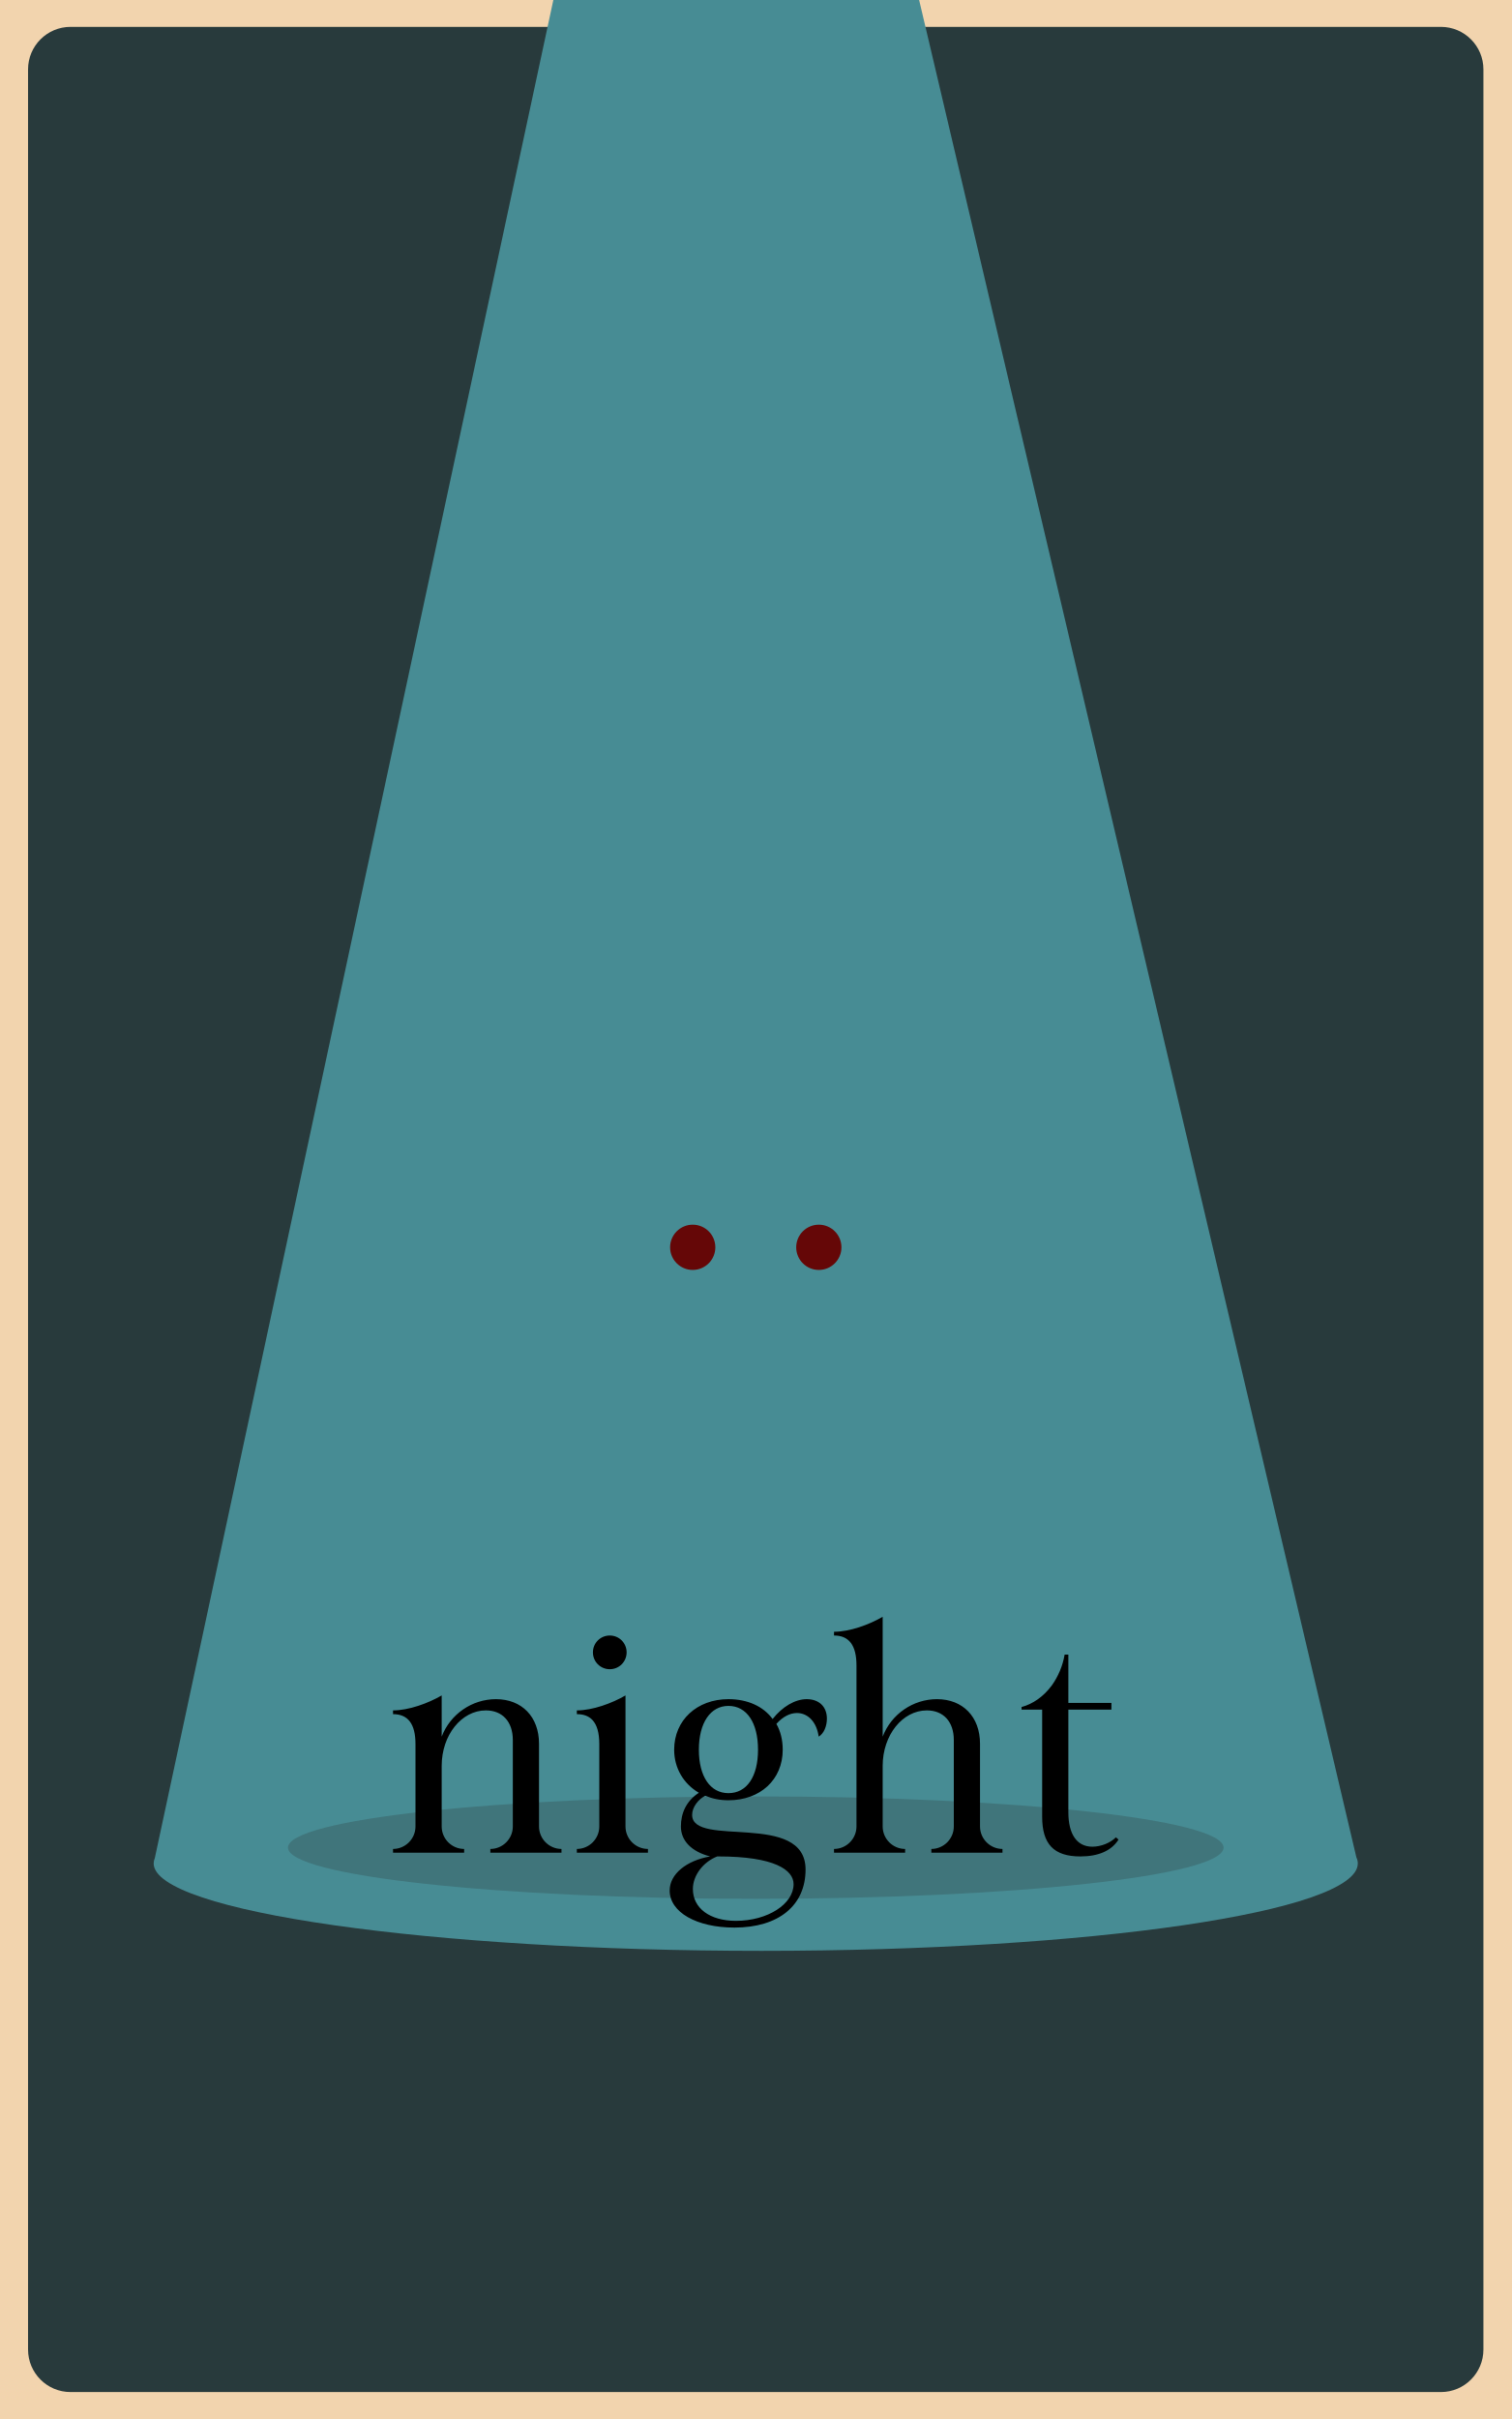
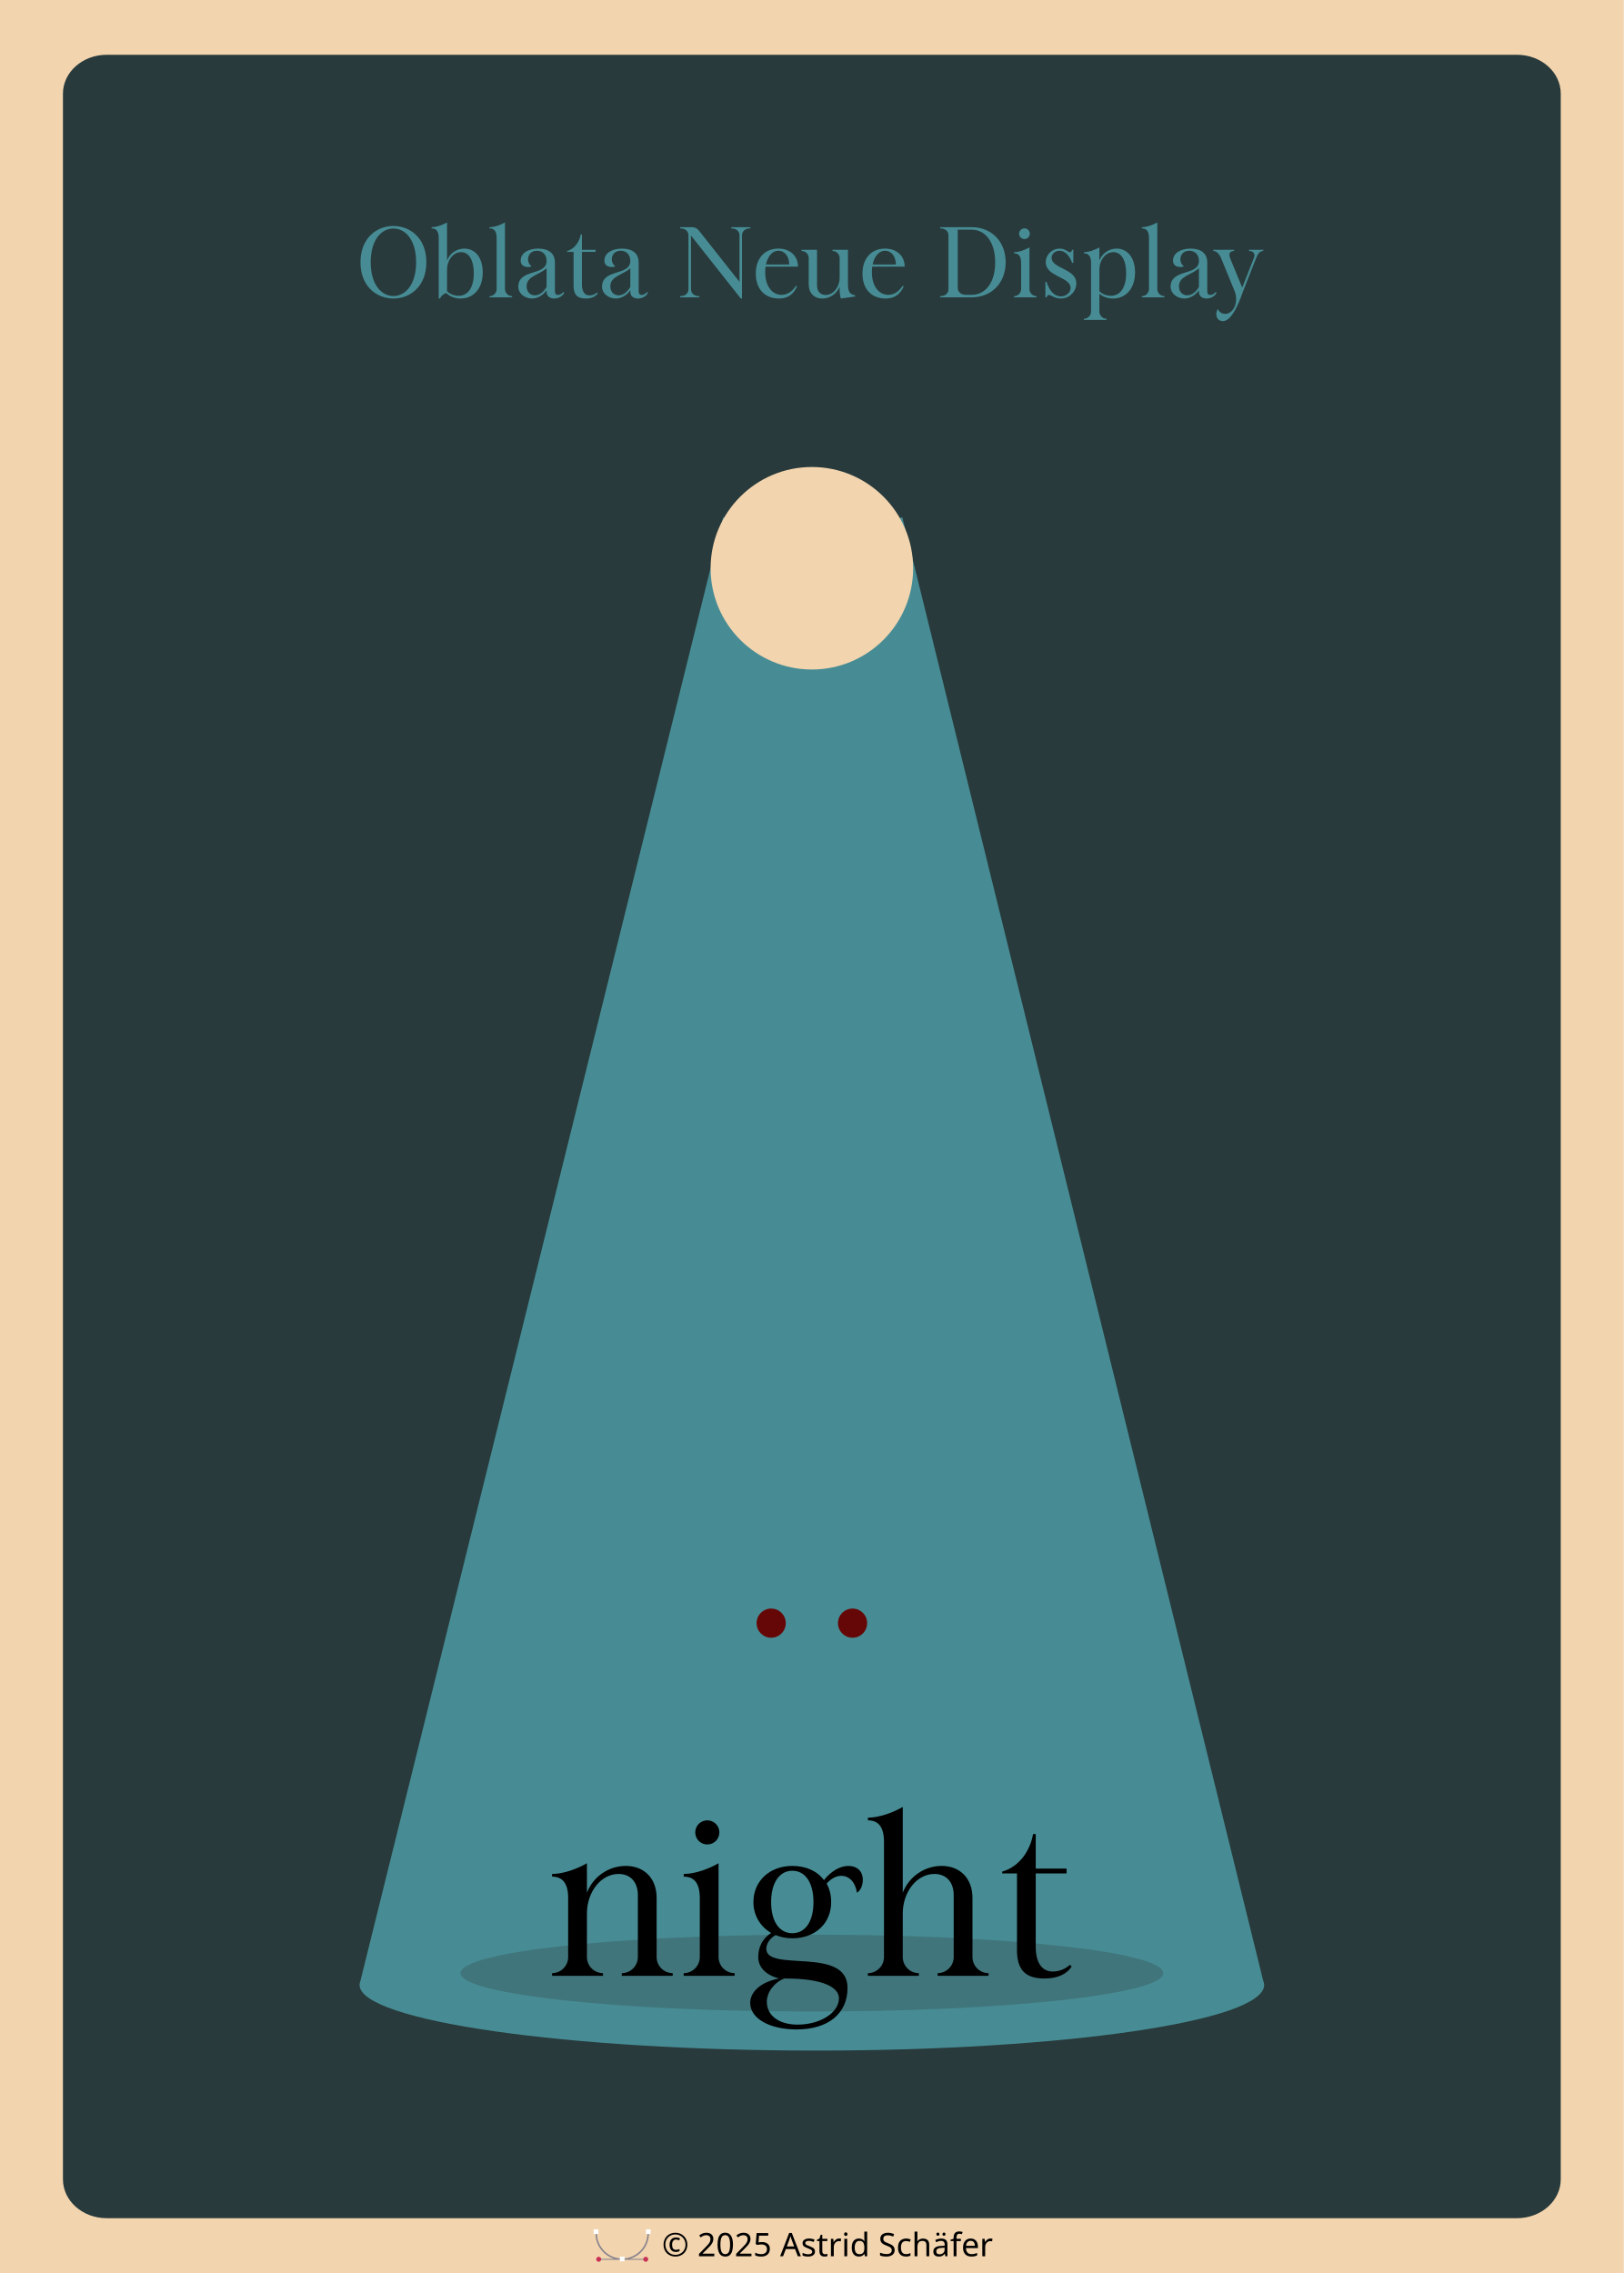
- <svg xmlns="http://www.w3.org/2000/svg" xml:space="preserve" style="fill-rule:evenodd;clip-rule:evenodd;stroke-linejoin:round;stroke-miterlimit:2" viewBox="0 0 6667 10667">
-   <path d="M-217.293-217.293h7101.25v11101.3h-7101.25z" style="fill:#f2d4ae" />
-   <path d="M6542.95 305.988c0-103.485-84.02-187.5-187.5-187.5H311.22c-103.484 0-187.5 84.015-187.5 187.5V10360.7c0 103.5 84.016 187.5 187.5 187.5h6044.23c103.48 0 187.5-84 187.5-187.5V305.988Z" style="fill:#283a3c" />
-   <path d="M677.78 8217.11c.009-7.9 1.709-15.74 5.051-23.54L2526.62-400.681c441.21 145.941 917.52 151.459 1433.07 0L5982.53 8190.14c4.22 8.92 6.36 17.93 6.36 27.02 0 212.88-1177.54 385.46-2630.08 385.46-1452.56 0-2681.026-172.58-2681.026-385.46h-.01l.01-.05h-.004Z" style="fill:#478c94;fill-rule:nonzero" />
-   <path d="M5396.85 8147.36c0 124.66-923.79 225.73-2063.37 225.73-1139.56 0-2063.33-101.07-2063.33-225.73 0-124.67 923.78-225.75 2063.33-225.75 1139.57 0 2063.37 101.08 2063.37 225.75" style="fill:#40757b;fill-rule:nonzero" />
-   <path d="M3055.4 5400.46c55.07 0 99.77 44.71 99.77 99.77 0 55.07-44.7 99.77-99.77 99.77-55.07 0-99.77-44.7-99.77-99.77 0-55.06 44.7-99.77 99.77-99.77Zm556.21 0c55.06 0 99.77 44.71 99.77 99.77 0 55.07-44.71 99.77-99.77 99.77-55.07 0-99.77-44.7-99.77-99.77 0-55.06 44.7-99.77 99.77-99.77Z" style="fill:#650707" />
-   <path d="M3424.32 7601.75c29.72-33.02 61.09-47.88 90.82-47.88 49.53 0 87.51 41.28 95.77 104.02 23.11-13.21 36.32-46.23 36.32-79.26 0-52.83-34.67-85.86-89.16-85.86-51.19 0-107.33 33.03-150.26 87.51-41.28-56.13-110.63-87.51-194.84-87.51-138.7 0-239.42 92.47-239.42 222.91 0 80.91 41.28 150.26 108.97 189.89-56.14 36.33-79.25 90.82-79.25 148.61 0 62.74 46.23 110.63 128.79 132.09-104.03 18.16-178.33 77.61-178.33 150.26 0 95.77 118.89 163.47 285.66 163.47 194.84 0 313.72-97.42 313.72-255.94 0-259.23-500.31-94.11-500.31-241.07 0-34.67 28.07-69.35 57.8-84.21 33.02 13.21 64.39 19.81 102.37 19.81 140.35 0 239.42-90.81 239.42-222.91 0-42.93-9.91-82.56-28.07-113.93Zm-260.89 584.52h4.96c247.68 0 331.89 59.45 331.89 122.19 0 87.51-113.94 161.82-254.29 161.82-115.58 0-189.88-56.14-189.88-140.36 0-59.44 44.58-118.88 107.32-143.65Zm1770.08-74.3-11.56-9.91c-24.77 24.77-66.05 41.28-104.02 41.28-67.7 0-105.68-54.49-105.68-151.91v-452.42h189.89v-29.73h-189.89v-213h-16.51c-8.26 49.54-28.07 95.77-56.14 135.4-36.33 49.53-84.21 82.56-133.75 95.77v11.56h90.82v472.24c0 120.53 51.18 175.02 168.42 175.02 79.25 0 137.05-24.77 168.42-74.3Zm-2671.63-439.22v381.43c0 54.49-44.58 99.07-99.07 99.07v16.51h313.73v-16.51c-54.49 0-99.07-44.58-99.07-99.07v-364.92c0-118.88-75.96-196.49-189.89-196.49-105.68 0-201.45 66.05-239.42 165.12v-181.63c-59.45 34.68-145.31 66.05-214.66 66.05v16.51c66.05 0 99.07 42.93 99.07 132.09v363.27c0 54.49-44.58 99.07-99.07 99.07v16.51h313.73v-16.51c-54.49 0-99.07-44.58-99.07-99.07v-267.5c0-135.39 87.51-244.37 194.84-244.37 72.65 0 118.88 49.53 118.88 130.44Zm497.01 381.43v-577.92c-59.44 34.68-145.3 66.05-214.65 66.05v16.51c54.49 0 99.07 28.07 99.07 132.09v363.27c0 54.49-44.58 99.07-99.07 99.07v16.51h313.72v-16.51c-54.49 0-99.07-44.58-99.07-99.07Zm1448.09-381.43v381.43c0 54.49-44.58 99.07-99.07 99.07v16.51h313.73v-16.51c-54.49 0-99.07-44.58-99.07-99.07v-364.92c0-118.88-75.96-196.49-189.89-196.49-105.67 0-201.44 66.05-239.42 165.12v-528.38c-59.44 34.68-145.31 66.05-214.66 66.05v16.51c66.05 0 99.08 42.93 99.08 132.09v710.02c0 54.49-44.59 99.07-99.08 99.07v16.51h313.73v-16.51c-54.49 0-99.07-44.58-99.07-99.07v-267.5c0-135.39 87.51-244.37 194.84-244.37 72.65 0 118.88 49.53 118.88 130.44Zm-994.01-150.26c80.91 0 130.44 74.31 130.44 193.19 0 118.89-49.53 191.54-130.44 191.54s-130.45-74.3-130.45-191.54c0-118.88 51.19-193.19 130.45-193.19Zm-523.43-310.42c-41.28 0-74.3 33.02-74.3 74.3 0 41.28 33.02 74.31 74.3 74.31 41.28 0 74.31-33.03 74.31-74.31s-33.03-74.3-74.31-74.3Z" style="fill-rule:nonzero" />
+ <svg xmlns="http://www.w3.org/2000/svg" xml:space="preserve" style="fill-rule:evenodd;clip-rule:evenodd;stroke-linejoin:round;stroke-miterlimit:2" viewBox="0 0 500 700">
+   <path d="M-217.293-217.293h7101.25v11101.3h-7101.25z" style="fill:#f2d4ae" transform="matrix(.07041 0 0 .06306 15.2996 13.7016)" />
+   <path d="M6542.95 305.988c0-103.485-84.02-187.5-187.5-187.5H311.22c-103.484 0-187.5 84.015-187.5 187.5V10360.7c0 103.5 84.016 187.5 187.5 187.5h6044.23c103.48 0 187.5-84 187.5-187.5V305.988Z" style="fill:#283a3c" transform="matrix(.07185 0 0 .06388 10.4936 9.30256)" />
+   <text x="23.768" y="49.268" style="font-family:&quot;Verdana&quot;,sans-serif;font-size:11.562px" transform="matrix(.86486 0 0 .86486 183.277 652.231)">© 2025 Astrid Schäfer</text>
+   <path d="M1612 3113C846 2877 295 2168 295 1321.33h104c0 971 792 1771 1771 1771s1771-800 1771-1770.83h104c0 847-551 1556-1317 1791.67h946V3184H2389c-119 14-239 16-358 7-27-2-54-4-80-7.49H666v-71" style="fill:#89838d" transform="matrix(.00439 0 0 .00439 182.07 681.961)" />
+   <circle cx="3821" cy="3146" r="175" style="fill:#c83154" transform="matrix(.00439 0 0 .00439 182.07 681.961)" />
+   <circle cx="521" cy="3146" r="175" style="fill:#c83154" transform="matrix(.00439 0 0 .00439 182.07 681.961)" />
+   <path d="M167 1041.67h333v333H167v-333Zm3667 0h333v333h-333v-333ZM2001 2958.34h333v333h-333v-333Z" style="fill:#fff" transform="matrix(.00439 0 0 .00439 182.07 681.961)" />
+   <path d="M110.721 611.283c0-.414.089-.825.265-1.235l111.703-450.754c23.141 7.654 28.123 7.944 55.162 0l111.095 450.575c.221.467.334.94.334 1.417 0 11.165-61.76 20.216-137.944 20.216s-140.615-9.051-140.615-20.216v-.003ZM382.518 88.567l-3.736-9.083c-.146-.366-.219-.696-.219-.989 0-.769.512-1.208 1.465-1.208v-.366h-6.409v.366c.952 0 1.867.952 2.38 2.197l4.175 10.145c.293.732.476 1.611.476 2.49 0 2.673-1.611 4.541-3.333 4.541-1.062 0-1.867-.549-2.343-1.501-.33.659-.44 1.062-.44 1.538 0 1.355.806 2.197 2.051 2.197 3.186 0 5.676-7.8 6.299-9.448l3.919-9.962c.549-1.428 1.245-2.197 2.197-2.197v-.366h-4.395v.366c.916 0 1.685.439 1.685 1.355 0 .256-.073.513-.183.842l-3.589 9.083Zm-43.984-8.35v-4.029c-1.318.769-3.222 1.465-4.76 1.465v.366c1.464 0 2.197.953 2.197 2.93v15.015c0 1.209-.989 2.198-2.197 2.198v.366h6.958v-.366c-1.209 0-2.198-.989-2.198-2.198v-5.493c1.099.952 2.564 1.465 4.175 1.465 4.102 0 6.812-3.223 6.812-8.057 0-4.395-2.27-7.325-5.676-7.325-2.344 0-4.468 1.465-5.311 3.663Zm-123.27-9.156c-.586-.732-1.282-1.099-2.198-1.099h-3.625v.367c1.575 0 2.563.842 2.563 2.197v16.48c0 1.355-.988 2.197-2.563 2.197v.367h5.896v-.367c-1.575 0-2.564-.842-2.564-2.197v-16.48l15.345 19.41h.366v-19.41c0-1.355.989-2.197 2.564-2.197v-.367h-5.786c-.11 0-.11.367-.11.367 1.575 0 2.563.842 2.563 2.197v14.283l-12.451-15.748Zm-46.95 18.897c0 1.172.952 1.978 2.344 1.978 1.318 0 2.563-.696 3.113-1.795l-.293-.219c-.403.549-1.136.915-1.685.915-.586 0-.916-.403-.916-1.135v-8.899c0-2.71-1.867-4.249-5.127-4.249-2.783 0-5.42 1.209-5.42 3.736 0 1.245.879 1.941 2.307 1.941.403 0 .806-.073 1.063-.183-.733-.55-1.099-1.355-1.099-2.198 0-1.318.915-2.636 2.747-2.636 1.831 0 2.966 1.318 2.966 3.149 0 4.688-8.716 2.307-8.716 7.947 0 2.014 1.904 3.626 4.321 3.626 1.648 0 3.479-1.099 4.395-2.6v.622Zm200.873 0c0 1.172.953 1.978 2.344 1.978 1.319 0 2.564-.696 3.113-1.795l-.293-.219c-.403.549-1.135.915-1.685.915-.586 0-.915-.403-.915-1.135v-8.899c0-2.71-1.868-4.249-5.127-4.249-2.784 0-5.42 1.209-5.42 3.736 0 1.245.879 1.941 2.307 1.941.403 0 .806-.073 1.062-.183-.733-.55-1.099-1.355-1.099-2.198 0-1.318.916-2.636 2.747-2.636s2.966 1.318 2.966 3.149c0 4.688-8.716 2.307-8.716 7.947 0 2.014 1.905 3.626 4.322 3.626 1.648 0 3.479-1.099 4.394-2.6v.622Zm-47.279 1.612h.366c.183-.55.403-.733.696-.733.769 0 1.721 1.099 3.699 1.099 2.6 0 4.761-2.124 4.761-4.688 0-4.578-7.618-4.468-7.618-7.874 0-1.172 1.136-2.16 2.454-2.16 1.575 0 3.003 1.355 3.882 3.735h.366v-4.028h-.366c-.183.549-.366.769-.623.769-.695 0-1.428-1.136-3.222-1.136-2.344 0-4.285 1.868-4.285 4.175 0 4.578 7.654 4.468 7.654 7.947 0 1.392-1.355 2.601-2.967 2.601-1.977 0-3.589-1.648-4.431-4.468h-.366v4.761Zm-127.812-1.612c0 1.172.952 1.978 2.344 1.978 1.318 0 2.563-.696 3.113-1.795l-.293-.219c-.403.549-1.136.915-1.685.915-.586 0-.915-.403-.915-1.135v-8.899c0-2.71-1.868-4.249-5.128-4.249-2.783 0-5.42 1.209-5.42 3.736 0 1.245.879 1.941 2.308 1.941.402 0 .805-.073 1.062-.183-.733-.55-1.099-1.355-1.099-2.198 0-1.318.916-2.636 2.747-2.636s2.966 1.318 2.966 3.149c0 4.688-8.716 2.307-8.716 7.947 0 2.014 1.904 3.626 4.321 3.626 1.648 0 3.479-1.099 4.395-2.6v.622Zm-62.807-9.192c0-7.471-5.017-11.17-10.145-11.17-5.127 0-10.144 3.699-10.144 11.17s5.017 11.17 10.144 11.17c5.128 0 10.145-3.699 10.145-11.17Zm3.808-7.508v18.678h.367c.366-.769.989-1.319 1.904-1.721 1.135 1.098 2.71 1.721 4.431 1.721 4.102 0 6.849-3.186 6.849-7.984 0-4.504-2.234-7.398-5.677-7.398-2.344 0-4.468 1.465-5.31 3.663V68.498c-1.318.769-3.223 1.464-4.761 1.464v.367c1.465 0 2.197.952 2.197 2.929Zm123.454 6.226v5.933c0 3.003-1.941 5.42-4.321 5.42-1.612 0-2.637-1.099-2.637-2.893V76.921h-4.761v.366c1.209 0 2.198.989 2.198 2.197v8.094c0 2.637 1.648 4.358 4.174 4.358 2.344 0 4.505-1.465 5.347-3.662v1.098c0 .769.147 1.795.367 2.564l4.394-.623v-.366c-1.648-.293-2.197-1.099-2.197-3.406v-10.62h-4.761v.366c1.209 0 2.197.989 2.197 2.197Zm-74.453 10.804-.256-.22c-.55.549-1.465.916-2.307.916-1.502 0-2.344-1.209-2.344-3.37V77.58h4.211v-.659h-4.211v-4.725h-.366c-.184 1.099-.623 2.124-1.246 3.003-.805 1.099-1.867 1.832-2.966 2.125v.256h2.014v10.474c0 2.673 1.135 3.882 3.736 3.882 1.758 0 3.039-.55 3.735-1.648Zm51.638-8.167h9.998c0-3.296-2.454-5.567-6.043-5.567-4.212 0-6.958 3.003-6.958 7.691 0 4.761 2.746 7.691 7.178 7.691 2.636 0 4.467-1.282 5.53-3.772l-.33-.147c-1.209 1.831-2.747 2.784-4.431 2.784-3.003 0-5.054-2.82-5.054-6.959 0-.586.036-1.172.11-1.721Zm32.85 0h9.998c0-3.296-2.454-5.567-6.043-5.567-4.212 0-6.958 3.003-6.958 7.691 0 4.761 2.746 7.691 7.178 7.691 2.637 0 4.468-1.282 5.53-3.772l-.33-.147c-1.208 1.831-2.747 2.784-4.431 2.784-3.003 0-5.054-2.82-5.054-6.959 0-.586.037-1.172.11-1.721Zm48.415 6.885V76.188c-1.319.769-3.223 1.465-4.761 1.465v.366c1.208 0 2.197.623 2.197 2.93v8.057c0 1.209-.989 2.197-2.197 2.197v.367h6.958v-.367c-1.209 0-2.197-.988-2.197-2.197Zm-161.505 0V68.498c-1.318.769-3.223 1.464-4.761 1.464v.367c1.465 0 2.198.952 2.198 2.929v15.748c0 1.209-.989 2.197-2.198 2.197v.367h6.958v-.367c-1.208 0-2.197-.988-2.197-2.197Zm200.874 0V68.498c-1.319.769-3.223 1.464-4.761 1.464v.367c1.465 0 2.197.952 2.197 2.929v15.748c0 1.209-.989 2.197-2.197 2.197v.367h6.958v-.367c-1.209 0-2.197-.988-2.197-2.197Zm-66.873-19.044v.367c1.575 0 2.564.842 2.564 2.197v16.48c0 1.355-.989 2.197-2.564 2.197v.367h9.668c6.19 0 10.511-4.432 10.511-10.804s-4.321-10.804-10.511-10.804h-9.668ZM128.139 80.766c0 7.032-3.406 10.401-6.995 10.401s-6.994-3.369-6.994-10.401c0-7.031 3.405-10.401 6.994-10.401s6.995 3.37 6.995 10.401Zm210.395 8.899v-6.592c0-3.003 1.941-5.42 4.322-5.42 2.417 0 3.918 2.454 3.918 6.482 0 4.358-1.757 6.959-4.687 6.959-1.355 0-2.71-.55-3.553-1.429Zm-200.873 0v-6.592c0-3.003 1.941-5.42 4.321-5.42 2.418 0 3.919 2.454 3.919 6.482 0 4.358-1.758 6.959-4.688 6.959-1.355 0-2.71-.55-3.552-1.429Zm225.374-1.501c0-3.186 3.992-3.516 6.152-5.567v5.786c-.988 1.612-2.234 2.564-3.589 2.564-1.538 0-2.563-1.135-2.563-2.783Zm-200.874 0c0-3.186 3.992-3.516 6.153-5.567v5.786c-.989 1.612-2.234 2.564-3.589 2.564-1.538 0-2.564-1.135-2.564-2.783Zm25.782 0c0-3.186 3.992-3.516 6.153-5.567v5.786c-.989 1.612-2.234 2.564-3.589 2.564-1.538 0-2.564-1.135-2.564-2.783Zm118.51-7.361c0 6.042-2.856 9.998-7.251 9.998h-1.721c-1.575 0-2.564-.843-2.564-2.198V70.732h4.285c4.358 0 7.251 4.028 7.251 10.071Zm-37.757.659c.586-2.637 2.051-4.248 3.845-4.248 1.941 0 3.333 1.794 3.333 4.248h-7.178Zm-32.851 0c.586-2.637 2.051-4.248 3.846-4.248 1.941 0 3.332 1.794 3.332 4.248h-7.178Zm79.617-11.133c-.915 0-1.648.732-1.648 1.648 0 .915.733 1.648 1.648 1.648.916 0 1.648-.733 1.648-1.648 0-.916-.732-1.648-1.648-1.648Z" style="fill:#478c94;fill-rule:nonzero" />
+   <circle cx="387.091" cy="162.044" r="42.721" style="fill:#f2d4ae" transform="translate(-32.5422 56.7227) scale(.72991)" />
+   <path d="M98.262 62.692c2.481 0 4.495 2.014 4.495 4.494 0 2.481-2.014 4.495-4.495 4.495-2.481 0-4.495-2.014-4.495-4.495 0-2.48 2.014-4.494 4.495-4.494Zm25.058 0c2.481 0 4.495 2.014 4.495 4.494 0 2.481-2.014 4.495-4.495 4.495-2.481 0-4.495-2.014-4.495-4.495 0-2.48 2.014-4.494 4.495-4.494Z" style="fill:#650707" transform="translate(139.209 432.681)" />
+   <path d="M5396.85 8147.36c0 124.66-923.79 225.73-2063.37 225.73-1139.56 0-2063.33-101.07-2063.33-225.73 0-124.67 923.78-225.75 2063.33-225.75 1139.57 0 2063.37 101.08 2063.37 225.75" style="fill:#40757b;fill-rule:nonzero" transform="matrix(.05245 0 0 .05245 75.1722 180.309)" />
+   <path d="M254.541 532.849c1.486-1.651 3.054-2.394 4.541-2.394 2.476 0 4.375 2.064 4.788 5.201 1.156-.66 1.816-2.311 1.816-3.963 0-2.642-1.733-4.293-4.458-4.293-2.559 0-5.366 1.651-7.513 4.376-2.064-2.807-5.531-4.376-9.742-4.376-6.935 0-11.971 4.624-11.971 11.146 0 4.045 2.064 7.513 5.449 9.494-2.807 1.816-3.963 4.541-3.963 7.43 0 3.138 2.312 5.532 6.44 6.605-5.201.908-8.917 3.88-8.917 7.513 0 4.789 5.945 8.173 14.283 8.173 9.742 0 15.686-4.871 15.686-12.796 0-12.962-25.015-4.706-25.015-12.054 0-1.734 1.403-3.467 2.889-4.21 1.652.66 3.22.99 5.119.99 7.018 0 11.971-4.54 11.971-11.145 0-2.147-.495-4.128-1.403-5.697Zm-13.045 29.226h.248c12.384 0 16.594 2.972 16.594 6.11 0 4.375-5.696 8.09-12.714 8.09-5.779 0-9.494-2.807-9.494-7.017 0-2.972 2.229-5.944 5.366-7.183ZM330 558.36l-.578-.495c-1.238 1.238-3.302 2.064-5.201 2.064-3.385 0-5.284-2.725-5.284-7.596v-22.621h9.494v-1.486h-9.494v-10.65h-.826c-.412 2.476-1.403 4.788-2.807 6.77-1.816 2.476-4.21 4.128-6.687 4.788v.578h4.541v23.612c0 6.027 2.559 8.751 8.421 8.751 3.963 0 6.852-1.238 8.421-3.715Zm-133.581-21.961v19.071c0 2.725-2.229 4.954-4.954 4.954v.826h15.687v-.826c-2.725 0-4.954-2.229-4.954-4.954v-18.245c0-5.944-3.798-9.825-9.494-9.825-5.284 0-10.072 3.303-11.971 8.256v-9.081c-2.972 1.733-7.266 3.302-10.733 3.302v.826c3.302 0 4.954 2.146 4.954 6.604v18.163c0 2.725-2.23 4.954-4.954 4.954v.826h15.686v-.826c-2.724 0-4.953-2.229-4.953-4.954v-13.374c0-6.77 4.375-12.219 9.742-12.219 3.632 0 5.944 2.477 5.944 6.522Zm24.85 19.071v-28.895c-2.972 1.733-7.265 3.302-10.732 3.302v.826c2.724 0 4.953 1.403 4.953 6.604v18.163c0 2.725-2.229 4.954-4.953 4.954v.826h15.686v-.826c-2.725 0-4.954-2.229-4.954-4.954Zm72.405-19.071v19.071c0 2.725-2.229 4.954-4.954 4.954v.826h15.687v-.826c-2.725 0-4.954-2.229-4.954-4.954v-18.245c0-5.944-3.798-9.825-9.494-9.825-5.284 0-10.073 3.303-11.971 8.256v-26.419c-2.973 1.734-7.266 3.303-10.733 3.303v.825c3.302 0 4.953 2.147 4.953 6.605v35.5c0 2.725-2.229 4.954-4.953 4.954v.826h15.686v-.826c-2.724 0-4.953-2.229-4.953-4.954v-13.374c0-6.77 4.375-12.219 9.742-12.219 3.632 0 5.944 2.477 5.944 6.522Zm-49.701-7.513c4.046 0 6.522 3.716 6.522 9.66s-2.476 9.577-6.522 9.577c-4.045 0-6.522-3.716-6.522-9.577 0-5.944 2.559-9.66 6.522-9.66Zm-26.171-15.521c-2.064 0-3.715 1.651-3.715 3.715s1.651 3.716 3.715 3.716 3.715-1.652 3.715-3.716-1.651-3.715-3.715-3.715Z" style="fill-rule:nonzero" transform="translate(0 47.2324)" />
</svg>
